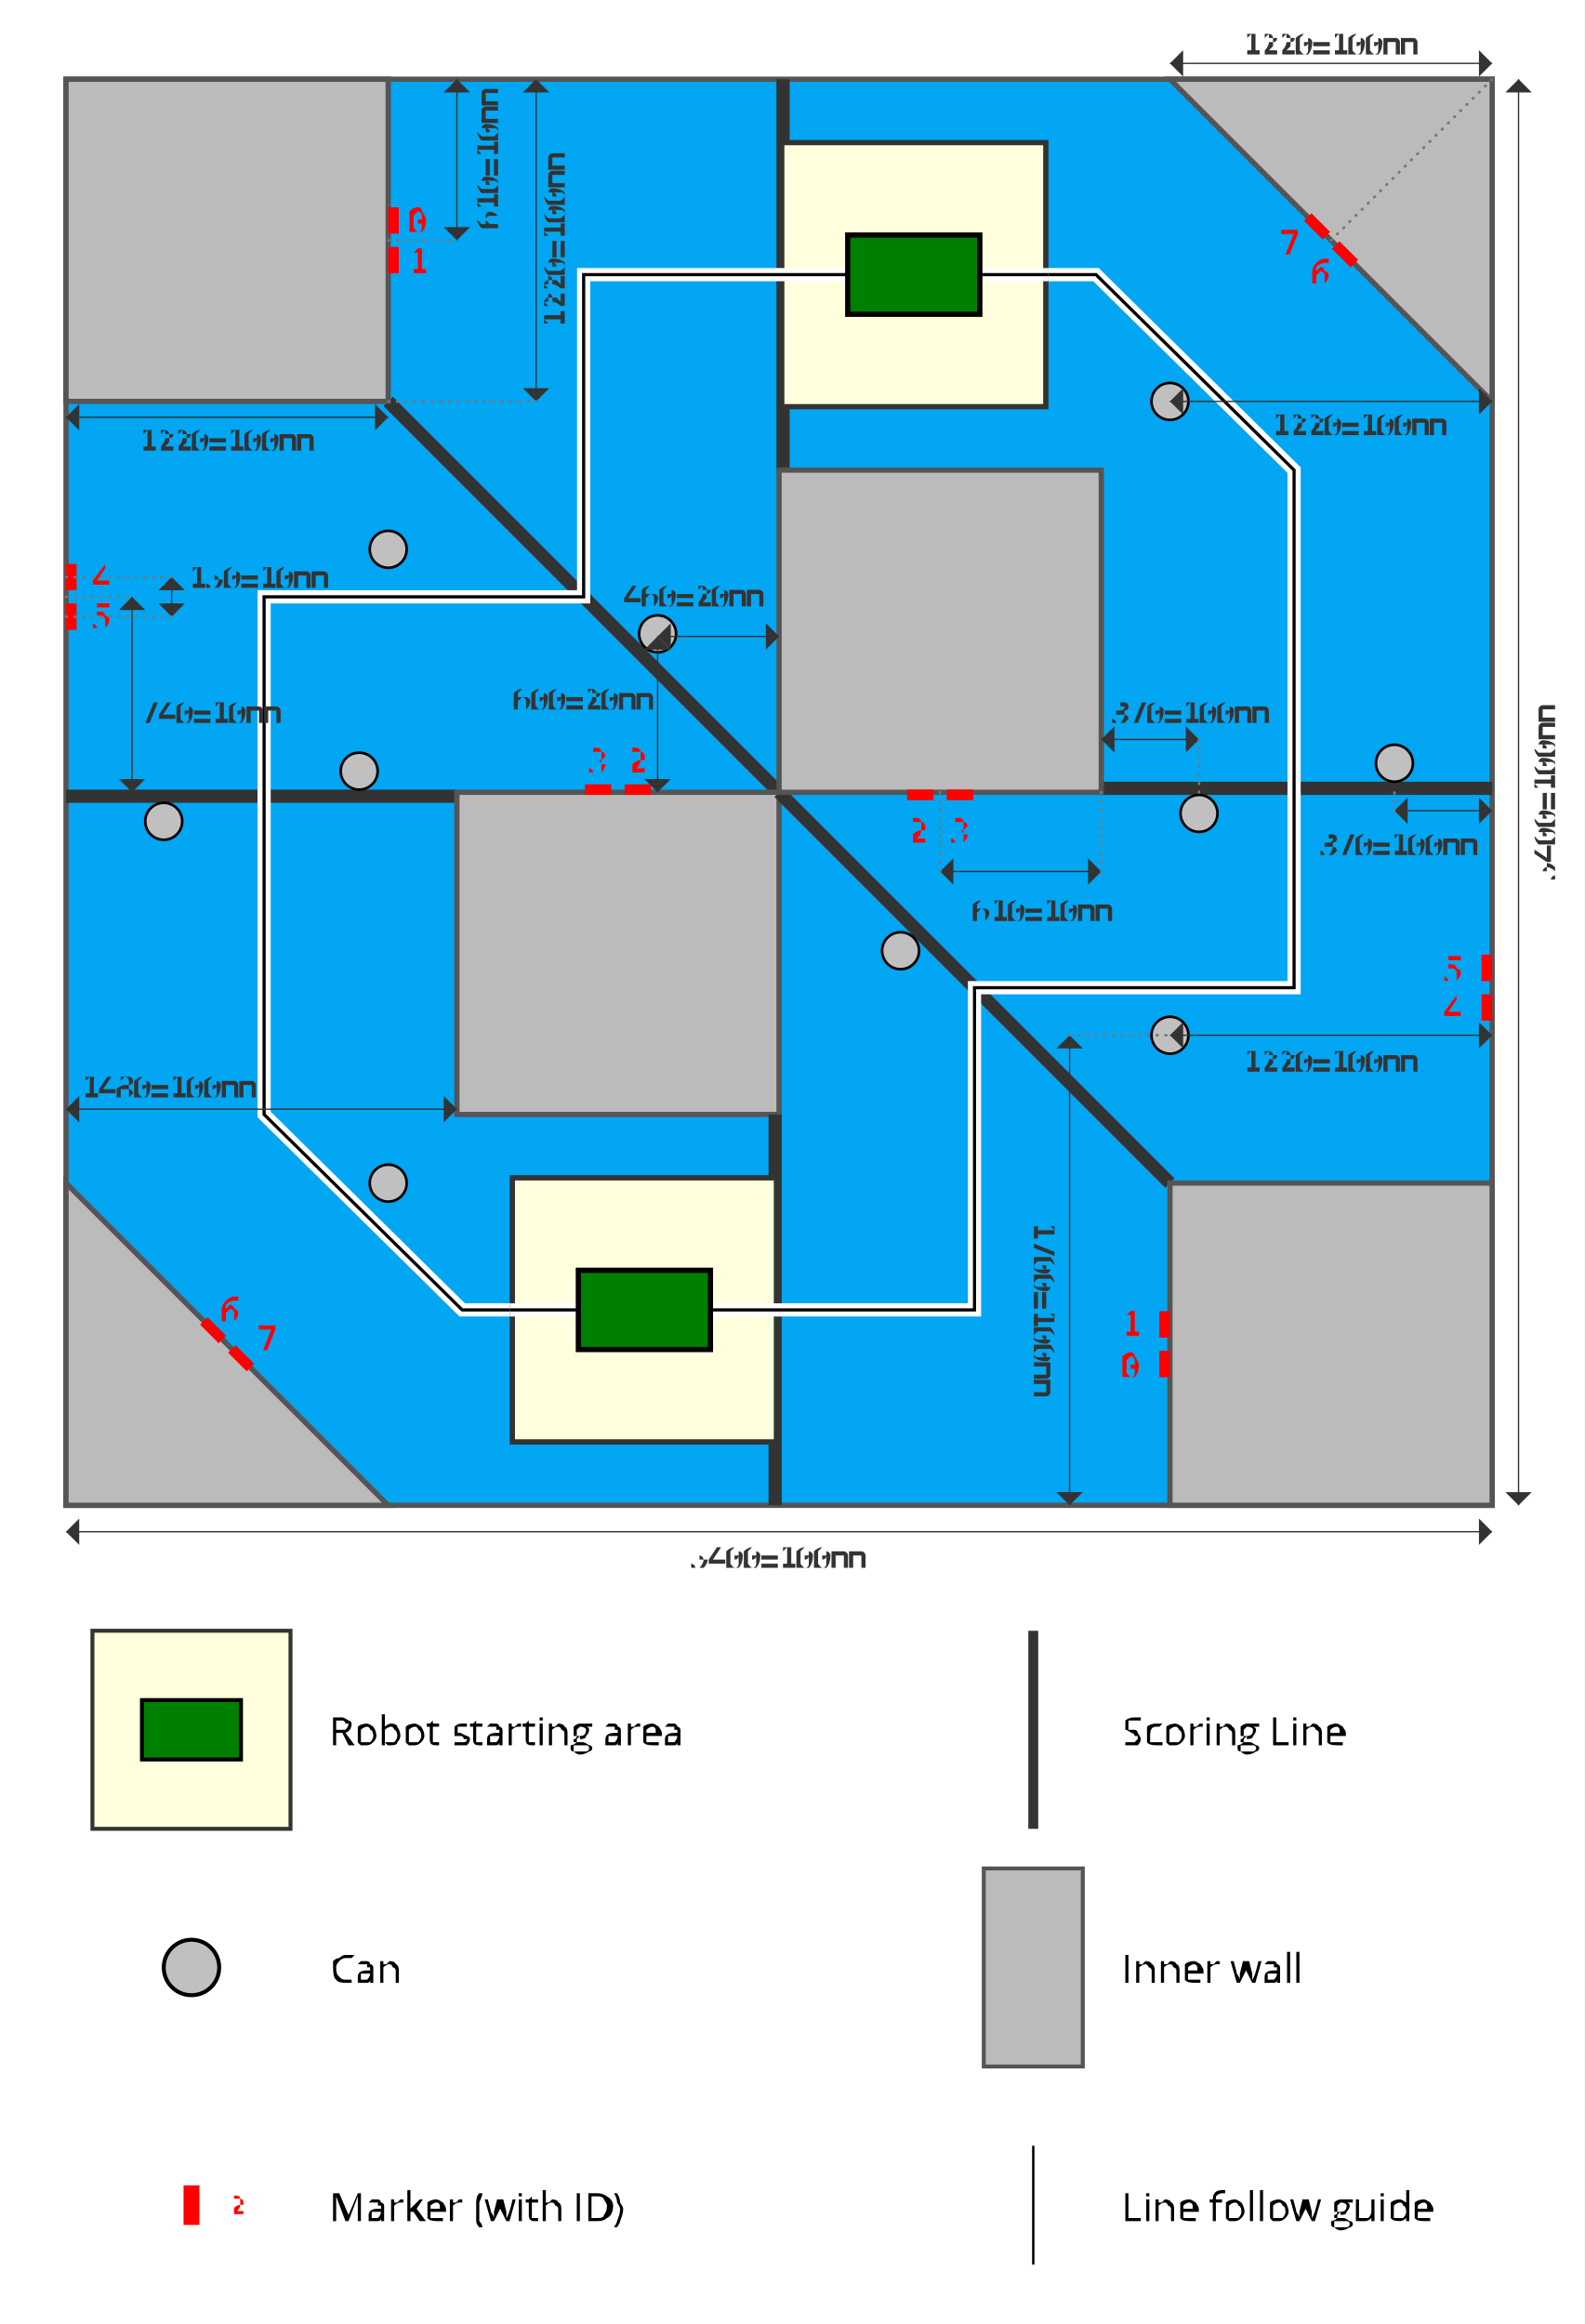
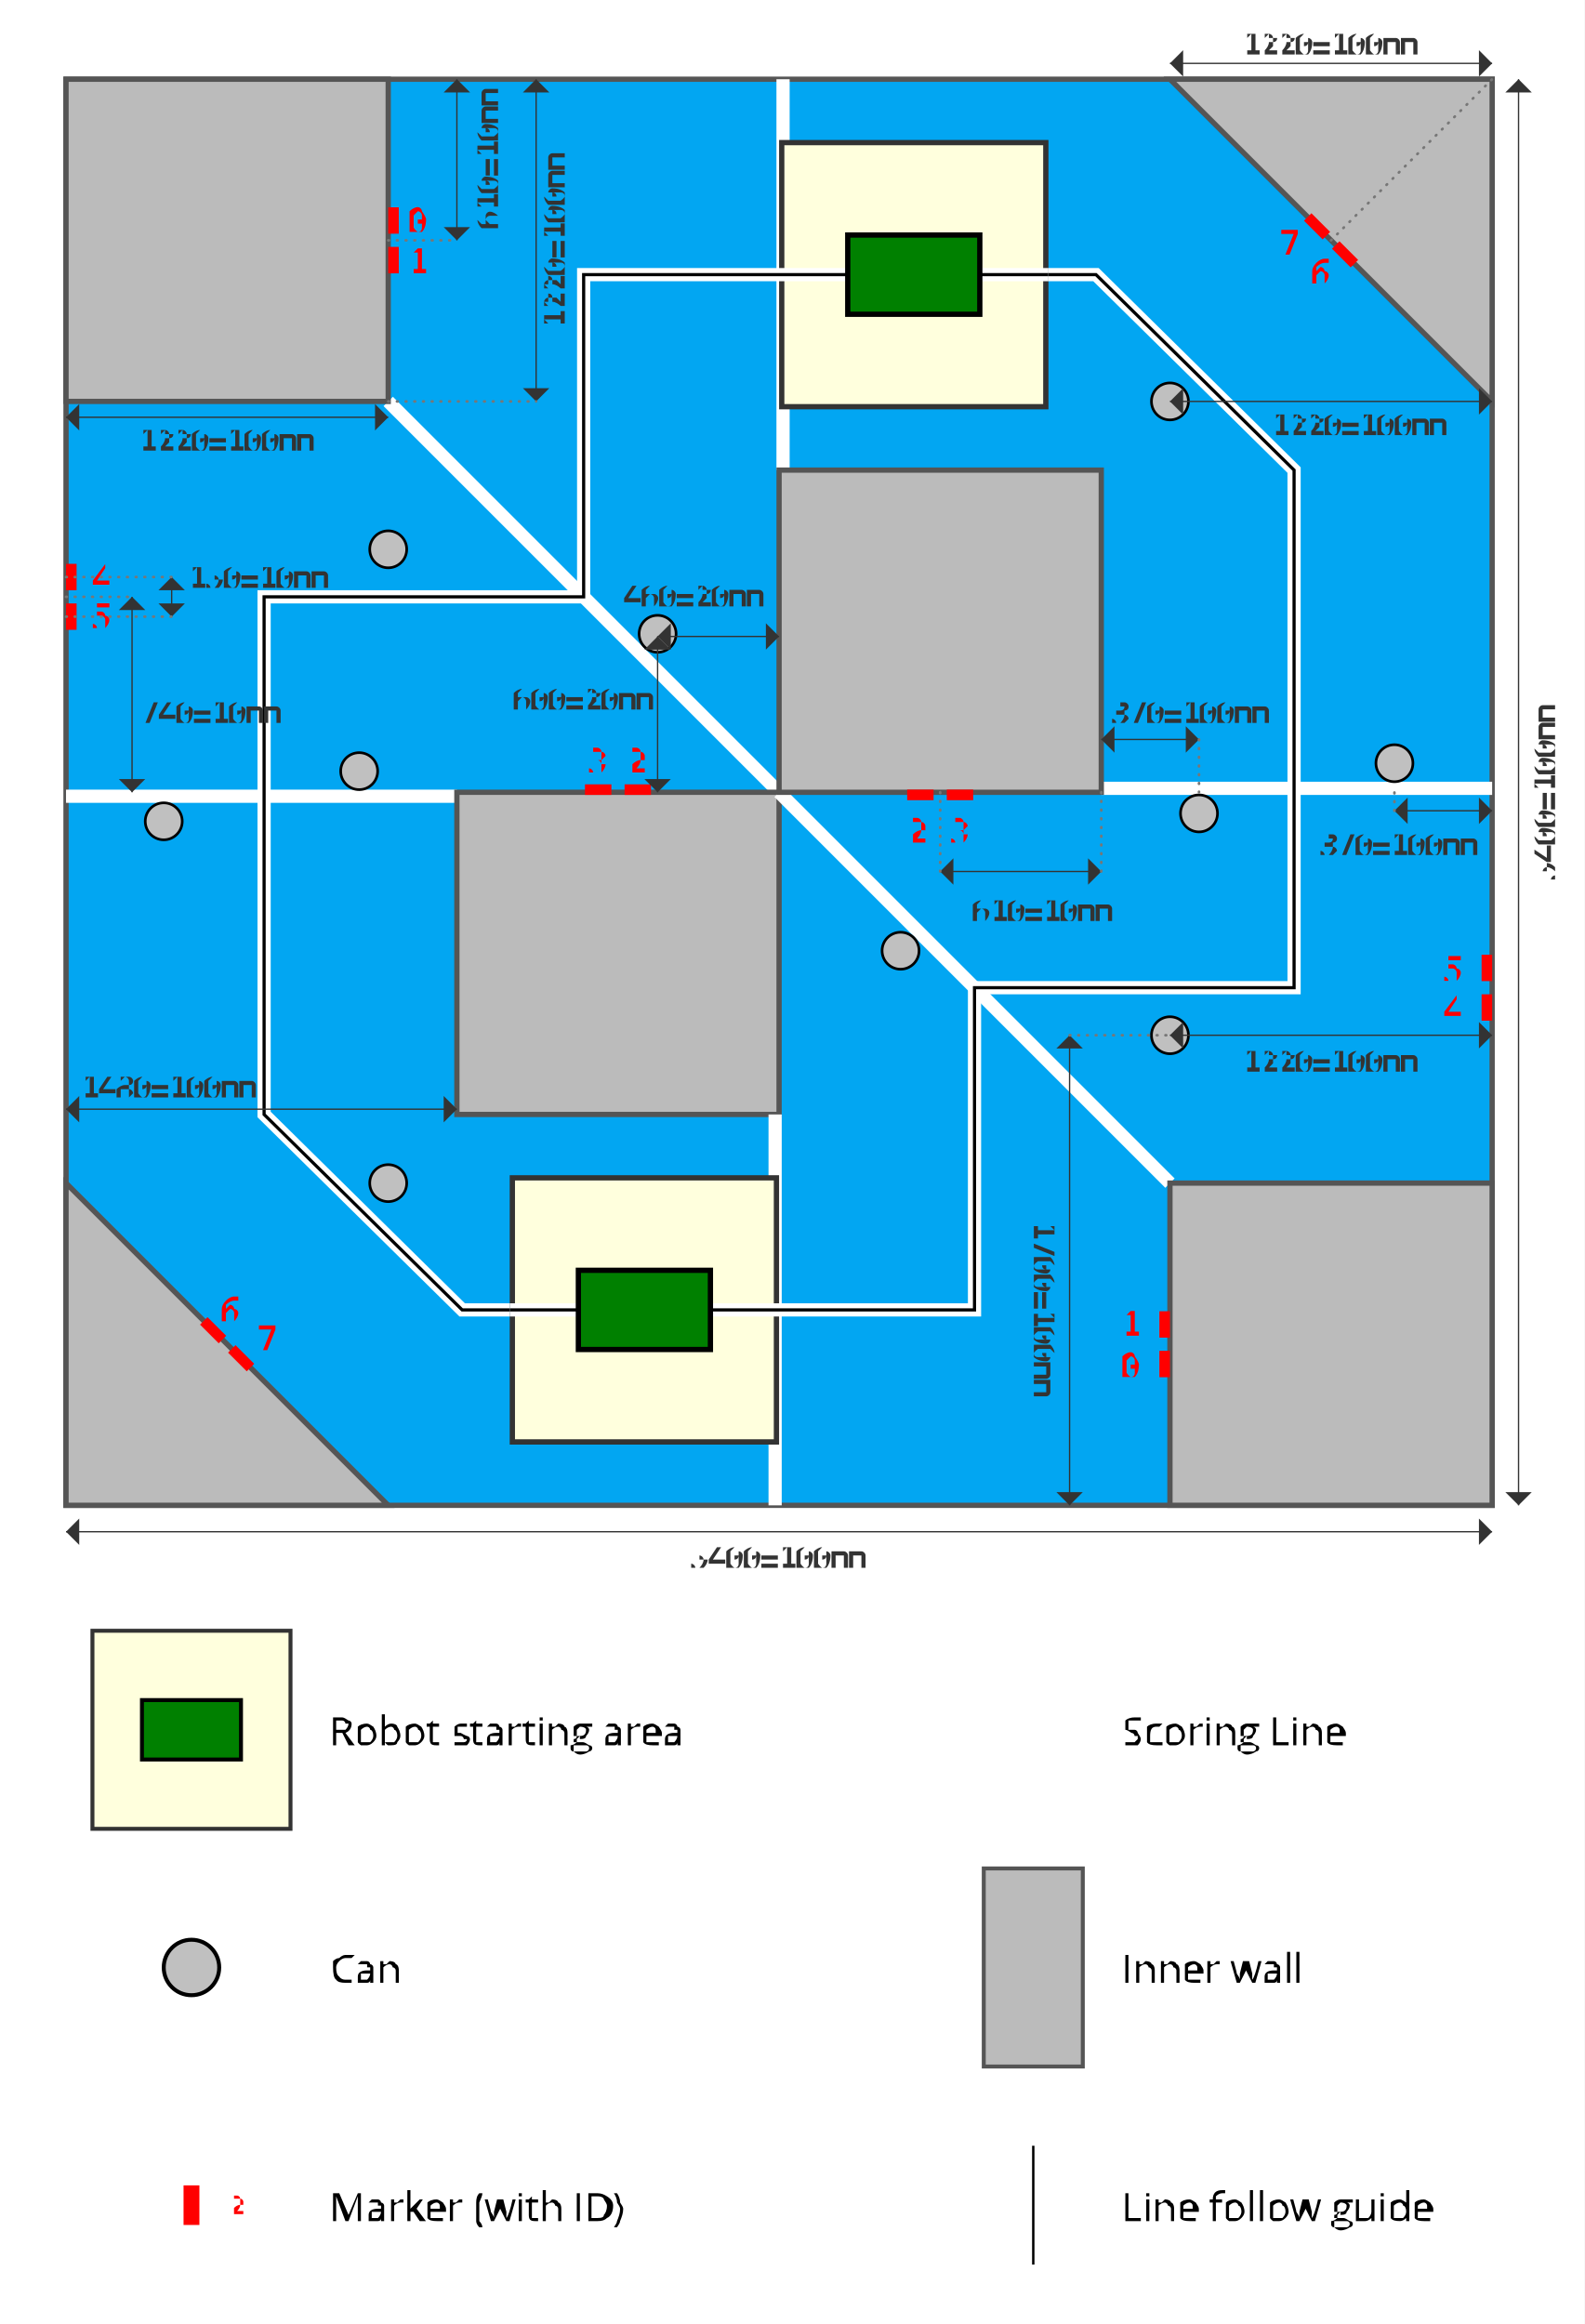
<svg xmlns="http://www.w3.org/2000/svg" xmlns:xlink="http://www.w3.org/1999/xlink" version="1.1" baseProfile="full" width="600" height="880">
  <style type="text/css">
    
      svg {
        font-family: "Open Sans", Arial, sans-serif;
      }

      .arena-wall {
          fill: #02A6F2;
          stroke: #555;
          stroke-width: .02;
      }

      .inner-wall {
          fill: #bbb;
          stroke: #555;
          stroke-width: .02;
      }

      .line-follow-guide {
          fill: none;
          stroke: black;
          stroke-width: .012;
      }

      .line-follow-guide-back {
          fill: none;
          stroke: white;
          stroke-width: .05;
      }

      .can {
          stroke: black;
          stroke-width: 0.01;
          fill: silver;
      }

      #robot {
          fill: green;
          stroke: black;
          stroke-width: 0.02;
      }

      .scoring-line {
-           stroke: #333;
+           stroke: white;
          stroke-width: 0.05;
          fill: none;
      }

      #marker {
          stroke: red;
          stroke-width: 0.04;
      }

      .start-zone {
        stroke: #333;
        stroke-width: 0.02;
        fill: #ffd;
      }

      .legend-label {
        font-size: 0.2px;
        text-anchor: start;
        dominant-baseline: central;
      }

      .marker-label {
        font-size: 0.12px;
        text-anchor: central;
        dominant-baseline: central;
        fill: red;
        font-family: monospace;
      }

      /*.dimension, .dimension-guide, .marker-label {
         display: none;
      }*/
      line.dimension {
        stroke: #333;
        stroke-width: 0.005;
        marker-start: url(#dimension-arrow-head-start);
        marker-end: url(#dimension-arrow-head-end);
      }

      text.dimension {
        fill: #333;
        font-size: 0.11px;
        text-anchor: middle;
        dominant-baseline: central;
        font-family: monospace;
      }
      .dimension-arrow-head {
        fill: #333;
      }
      .dimension-guide {
        stroke: #777;
        stroke-width: 0.01;
        stroke-dasharray: 0.003 0.03;
        stroke-linecap: round;
        fill: none;
      }

    
  </style>
  <defs>
    <g transform="scale(0.05)" id="dimension-arrow-head">
      <path id="path218" class="dimension-arrow-head" d="M0,0 L1,1 L1,-1 L0,0" />
    </g>
    <marker markerUnits="userSpaceOnUse" refY="1" refX="0" markerHeight="2" markerWidth="1" orient="auto" id="dimension-arrow-head-start">
      <use transform="translate(0,1)" xlink:href="#dimension-arrow-head" />
    </marker>
    <marker markerUnits="userSpaceOnUse" refY="1" refX="1" markerHeight="2" markerWidth="1" orient="auto" id="dimension-arrow-head-end">
      <use transform="matrix(-1,0,0,1,1,1)" xlink:href="#dimension-arrow-head" />
    </marker>
    <circle cx="0" cy="0" r="0.07" id="can" />
    <line x1="-0.05" y1="0" x2="0.05" y2="0" id="marker" />
    <rect width="0.5" height="0.3" x="-0.25" y="-0.15" id="robot" />
    <g id="marker-pair">
      <use xlink:href="#marker" transform="translate(0.075)" class="marker" />
      <use xlink:href="#marker" transform="translate(-0.075)" class="marker" />
    </g>
    <g id="side-zone">
      <line class="scoring-line" x1="2.715" y1="0" x2="2.715" y2="1.48" />
      <line class="scoring-line" x1="0" y1="2.715" x2="1.48" y2="2.715" />
      <line class="scoring-line" x1="1.22" y1="1.22" x2="2.7" y2="2.7" />
      <rect width="1" height="1" x="2.71" y="0.24" class="start-zone" />
      <polyline points="3.72,0.74 1.96,0.74 1.96,1.96 0.75,1.96 0.75,3.92 1.5,4.66 1.68,4.66" class="line-follow-guide-back" />
      <polyline points="3.72,0.74 1.96,0.74 1.96,1.96 0.75,1.96 0.75,3.92 1.5,4.66 1.68,4.66" class="line-follow-guide" />
      <g transform="translate(3.21 0.74)">
        <use xlink:href="#robot" />
      </g>
      <use xlink:href="#can" transform="translate(4.18 1.22)" class="can" />
      <use xlink:href="#can" transform="translate(1.22 1.78)" class="can" />
      <use xlink:href="#can" transform="translate(2.24 2.1)" class="can" />
      <use xlink:href="#can" transform="translate(0.37 2.81)" class="can" />
      <use xlink:href="#can" transform="translate(1.11 2.62)" class="can" />
      <rect width="1.22" height="1.22" x="1.48" y="2.7" class="inner-wall" />
      <rect width="1.22" height="1.22" x="0" y="0" class="inner-wall" />
      <polygon points="5.4,0 4.18,0 5.4,1.22" class="inner-wall" />
      <use xlink:href="#marker-pair" transform="translate(1.24 0.61) rotate(90)" />
      <use xlink:href="#marker-pair" transform="translate(2.09 2.69)" />
      <use xlink:href="#marker-pair" transform="translate(0.02 1.96) rotate(90)" />
      <use xlink:href="#marker-pair" transform="translate(4.79 0.61) rotate(45)" />
    </g>
  </defs>
  <rect width="100%" height="100%" fill="white" />
  <g id="arena" transform="translate(25 30) scale(100)">
    <rect width="5.4" height="5.4" x="0" y="0" class="arena-wall" />
    <use xlink:href="#side-zone" />
    <use xlink:href="#side-zone" transform="rotate(180 2.7 2.7)" />
    <text class="marker-label" y="0.54" x="1.3">0</text>
    <text class="marker-label" y="0.69" x="1.3">1</text>
    <text class="marker-label" y="4.87" x="4">0</text>
    <text class="marker-label" y="4.72" x="4">1</text>
    <text class="marker-label" y="2.58" x="2.13">2</text>
    <text class="marker-label" y="2.58" x="1.98">3</text>
    <text class="marker-label" y="2.85" x="3.19">2</text>
    <text class="marker-label" y="2.85" x="3.35">3</text>
    <text class="marker-label" y="1.89" x="0.1">4</text>
    <text class="marker-label" y="2.04" x="0.1">5</text>
    <text class="marker-label" y="3.52" x="5.22">4</text>
    <text class="marker-label" y="3.37" x="5.22">5</text>
    <text class="marker-label" y="4.66" x="0.59">6</text>
    <text class="marker-label" y="4.77" x="0.73">7</text>
    <text class="marker-label" y="0.73" x="4.72">6</text>
    <text class="marker-label" y="0.62" x="4.6">7</text>
    <line x1="0" y1="1.28" x2="1.22" y2="1.28" class="dimension" />
    <text class="dimension" y="1.37" x="0.61">1220±100mm</text>
    <line x1="1.78" y1="0" x2="1.78" y2="1.22" class="dimension" />
    <line x1="1.22" y1="1.22" x2="1.78" y2="1.22" class="dimension-guide" />
    <text class="dimension" transform="rotate(-90, 1.85 0.61)" y="0.61" x="1.85">1220±100mm</text>
    <line x1="1.48" y1="0" x2="1.48" y2="0.61" class="dimension" />
    <line x1="1.22" y1="0.61" x2="1.48" y2="0.61" class="dimension-guide" />
    <text class="dimension" transform="rotate(-90, 1.6 0.3)" y="0.3" x="1.6">610±10mm</text>
    <line x1="0" y1="3.9" x2="1.48" y2="3.9" class="dimension" />
    <text class="dimension" y="3.82" x="0.39">1480±100mm</text>
    <line x1="4.18" y1="-0.06" x2="5.4" y2="-0.06" class="dimension" />
    <text class="dimension" y="-0.13" x="4.79">1220±100mm</text>
    <line x1="4.18" y1="3.62" x2="5.4" y2="3.62" class="dimension" />
    <text class="dimension" y="3.72" x="4.79">1220±100mm</text>
    <line x1="3.8" y1="5.4" x2="3.8" y2="3.62" class="dimension" />
    <line x1="3.8" y1="3.62" x2="4.18" y2="3.62" class="dimension-guide" />
    <text class="dimension" transform="rotate(90, 3.7 4.66)" y="4.66" x="3.7">1700±100mm</text>
    <line x1="2.24" y1="2.11" x2="2.7" y2="2.11" class="dimension" />
    <text class="dimension" y="1.96" x="2.38">460±20mm</text>
    <line x1="2.24" y1="2.11" x2="2.24" y2="2.7" class="dimension" />
    <text class="dimension" y="2.35" x="1.96">600±20mm</text>
    <line x1="3.31" y1="3" x2="3.92" y2="3" class="dimension" />
    <line x1="3.31" y1="3" x2="3.31" y2="2.7" class="dimension-guide" />
    <line x1="3.92" y1="3" x2="3.92" y2="2.7" class="dimension-guide" />
    <text class="dimension" y="3.15" x="3.7">610±10mm</text>
    <line x1="0.4" y1="1.885" x2="0.4" y2="2.035" class="dimension" />
    <line x1="0" y1="1.885" x2="0.4" y2="1.885" class="dimension-guide" />
    <line x1="0" y1="2.035" x2="0.4" y2="2.035" class="dimension-guide" />
    <text class="dimension" y="1.89" x="0.73">150±10mm</text>
    <line x1="0.25" y1="1.96" x2="0.25" y2="2.7" class="dimension" />
    <line x1="0" y1="1.96" x2="0.25" y2="1.96" class="dimension-guide" />
    <text class="dimension" y="2.4" x="0.55">740±10mm</text>
    <line x1="4.79" y1="0.61" x2="5.4" y2="0" class="dimension-guide" />
    <text class="dimension" y="1.31" x="4.9">1220±100mm</text>
    <line x1="4.18" y1="1.22" x2="5.4" y2="1.22" class="dimension" />
    <line x1="5.03" y1="2.77" x2="5.4" y2="2.77" class="dimension" />
    <line x1="5.03" y1="2.77" x2="5.03" y2="2.68" class="dimension-guide" />
    <text class="dimension" y="2.9" x="5.05">370±100mm</text>
    <line x1="3.92" y1="2.5" x2="4.29" y2="2.5" class="dimension" />
    <line x1="4.29" y1="2.5" x2="4.29" y2="2.7" class="dimension-guide" />
    <text class="dimension" y="2.4" x="4.26">370±100mm</text>
    <line x1="0" y1="5.5" x2="5.4" y2="5.5" class="dimension" />
    <text class="dimension" y="5.6" x="2.7">5400±100mm</text>
    <line x1="5.5" y1="0" x2="5.5" y2="5.4" class="dimension" />
    <text class="dimension" transform="rotate(-90, 5.6 2.7)" y="2.7" x="5.6">5400±100mm</text>
  </g>
  <g id="legend" transform="translate(35 580) scale(75)">
    <rect width="1" height="1" x="0" y="0.5" class="start-zone" />
    <use x="0.5" y="1" xlink:href="#robot" />
    <text class="legend-label" y="1" x="1.2">Robot starting area</text>
    <use xlink:href="#can" transform="translate(0.5 2.2) scale(2)" class="can" />
    <text class="legend-label" y="2.2" x="1.2">Can</text>
    <use xlink:href="#marker" transform="translate(0.5 3.4) scale(2) rotate(90)" class="marker" />
    <text class="marker-label" y="3.4" x="0.7">2</text>
    <text class="legend-label" y="3.4" x="1.2">Marker (with ID)</text>
    <line class="scoring-line" x1="4.75" y1="0.5" x2="4.75" y2="1.5" />
    <text class="legend-label" y="1" x="5.2">Scoring Line</text>
    <rect width="0.5" height="1" x="4.5" y="1.7" class="inner-wall" />
    <text class="legend-label" y="2.2" x="5.2">Inner wall</text>
    <line class="line-follow-guide" x1="4.75" y1="3.1" x2="4.75" y2="3.7" />
    <text class="legend-label" y="3.4" x="5.2">Line follow guide</text>
  </g>
</svg>
